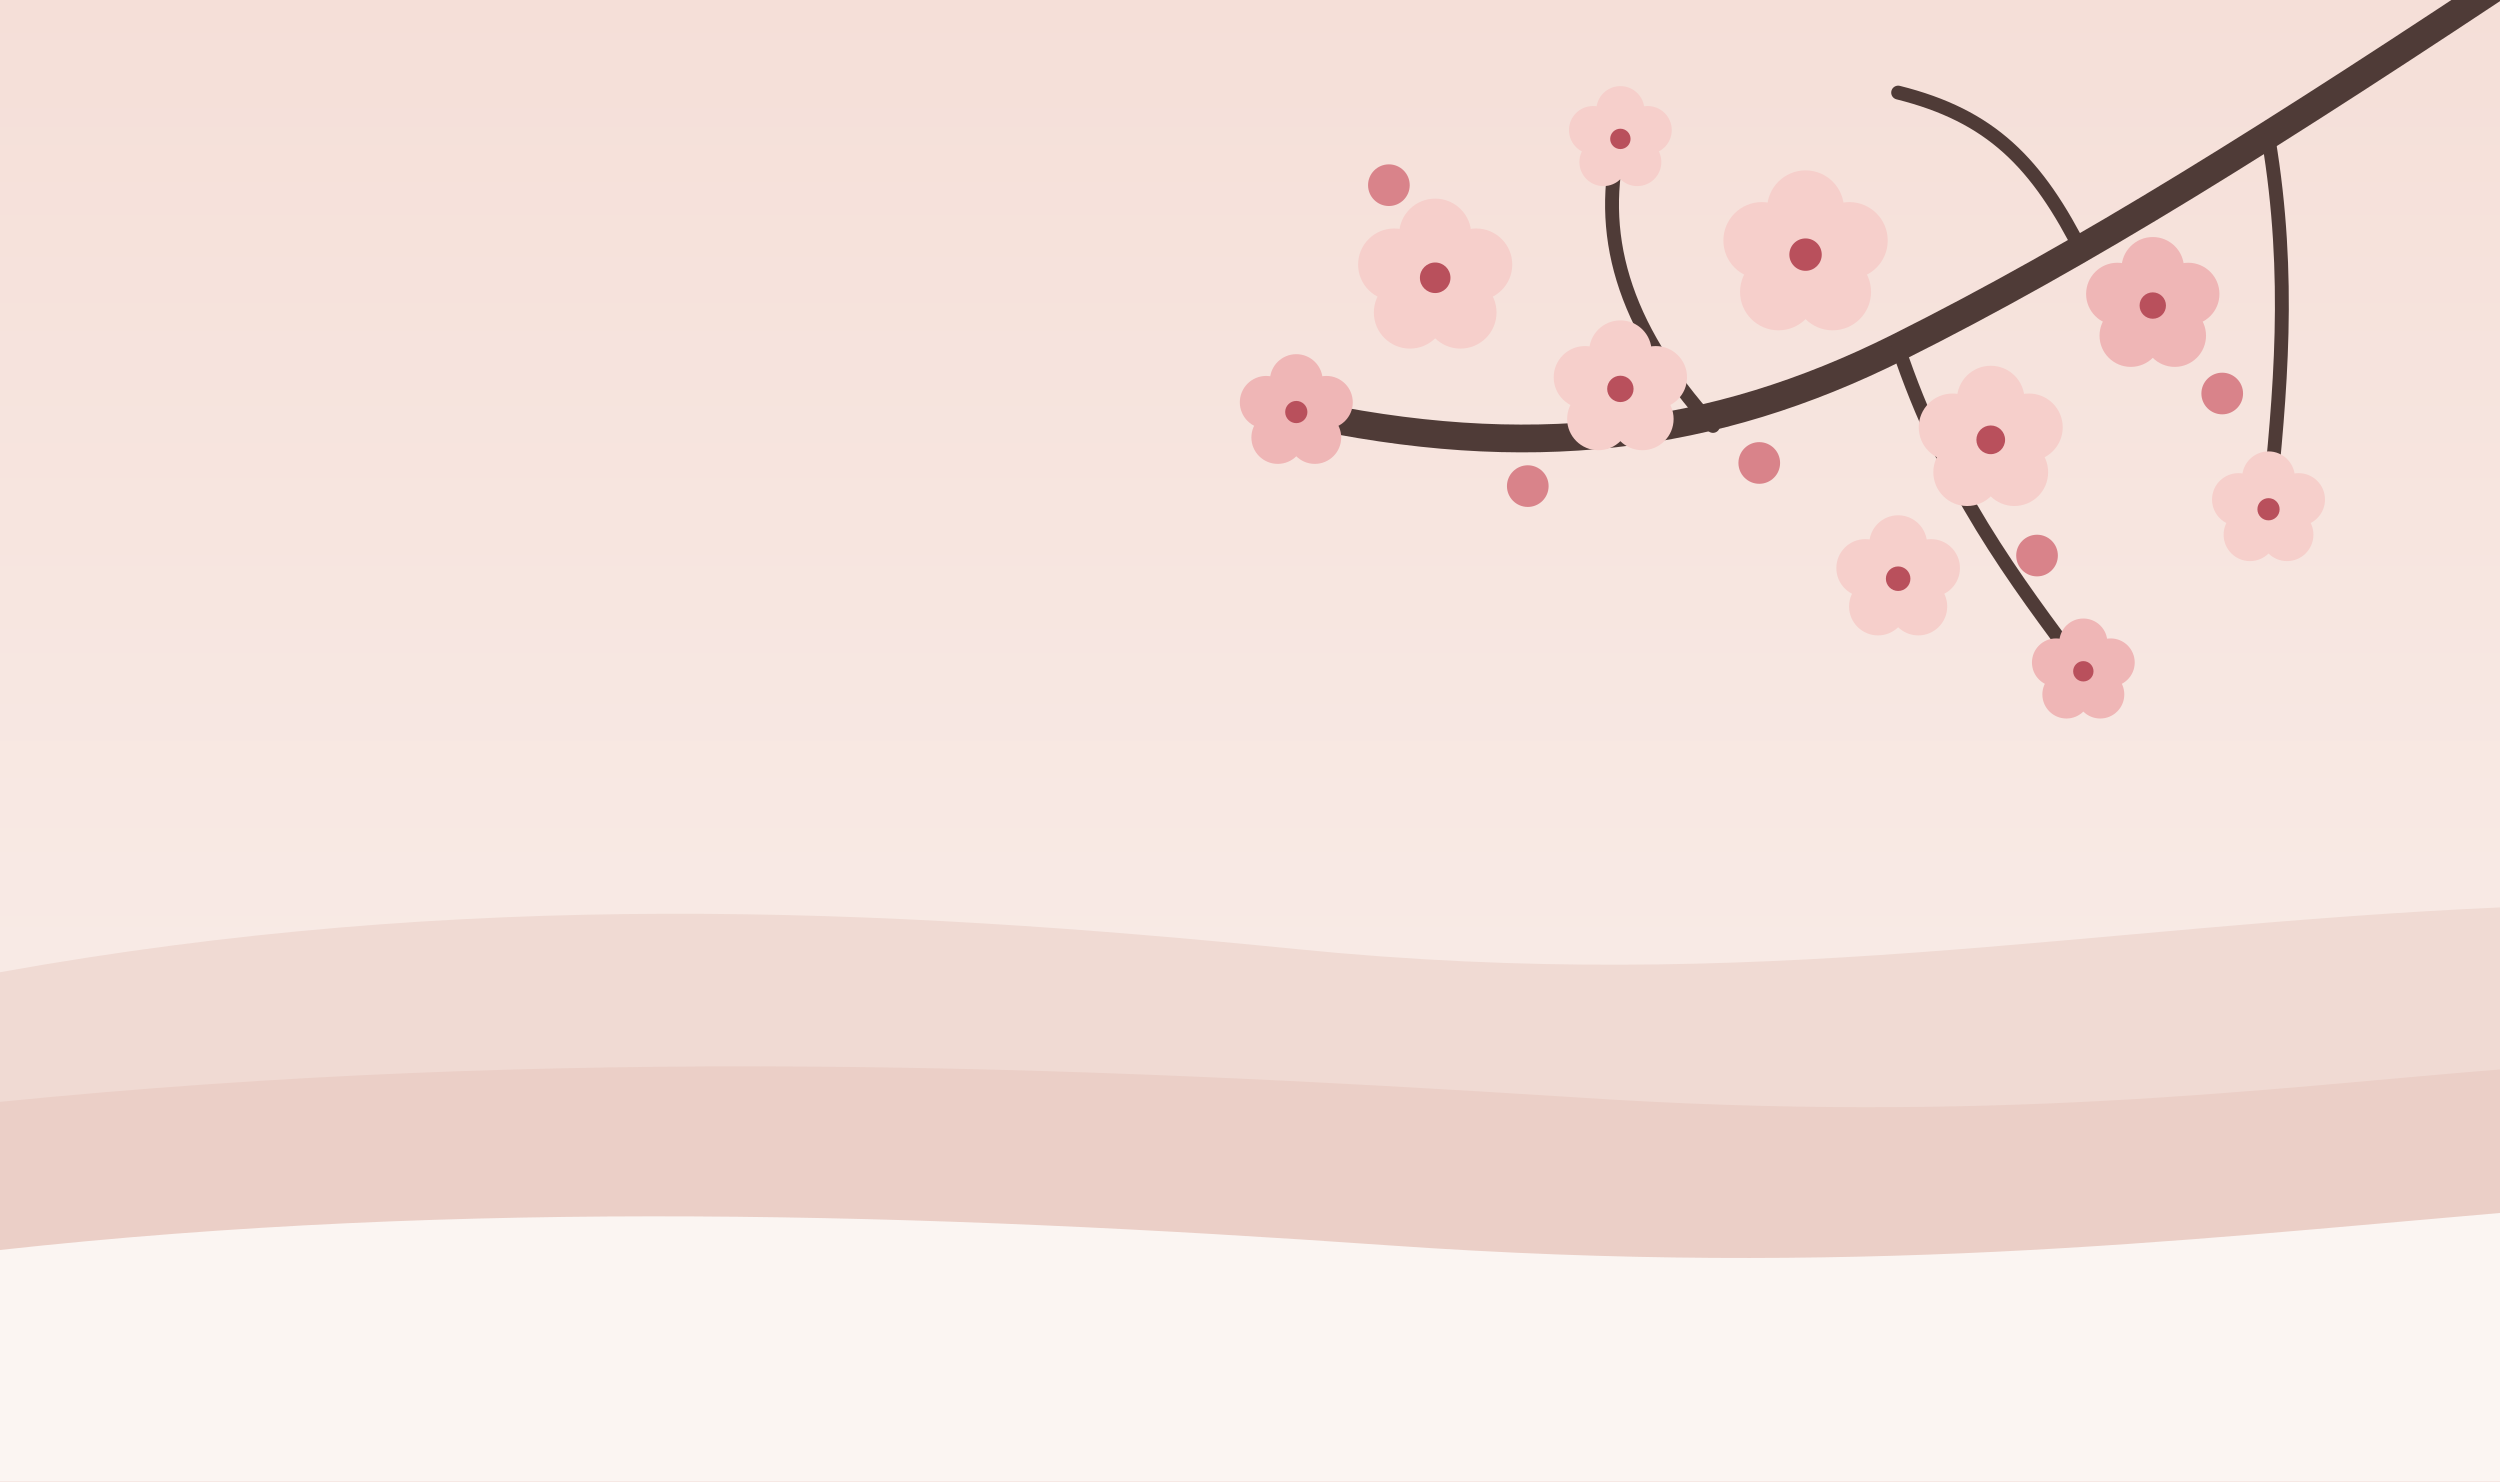
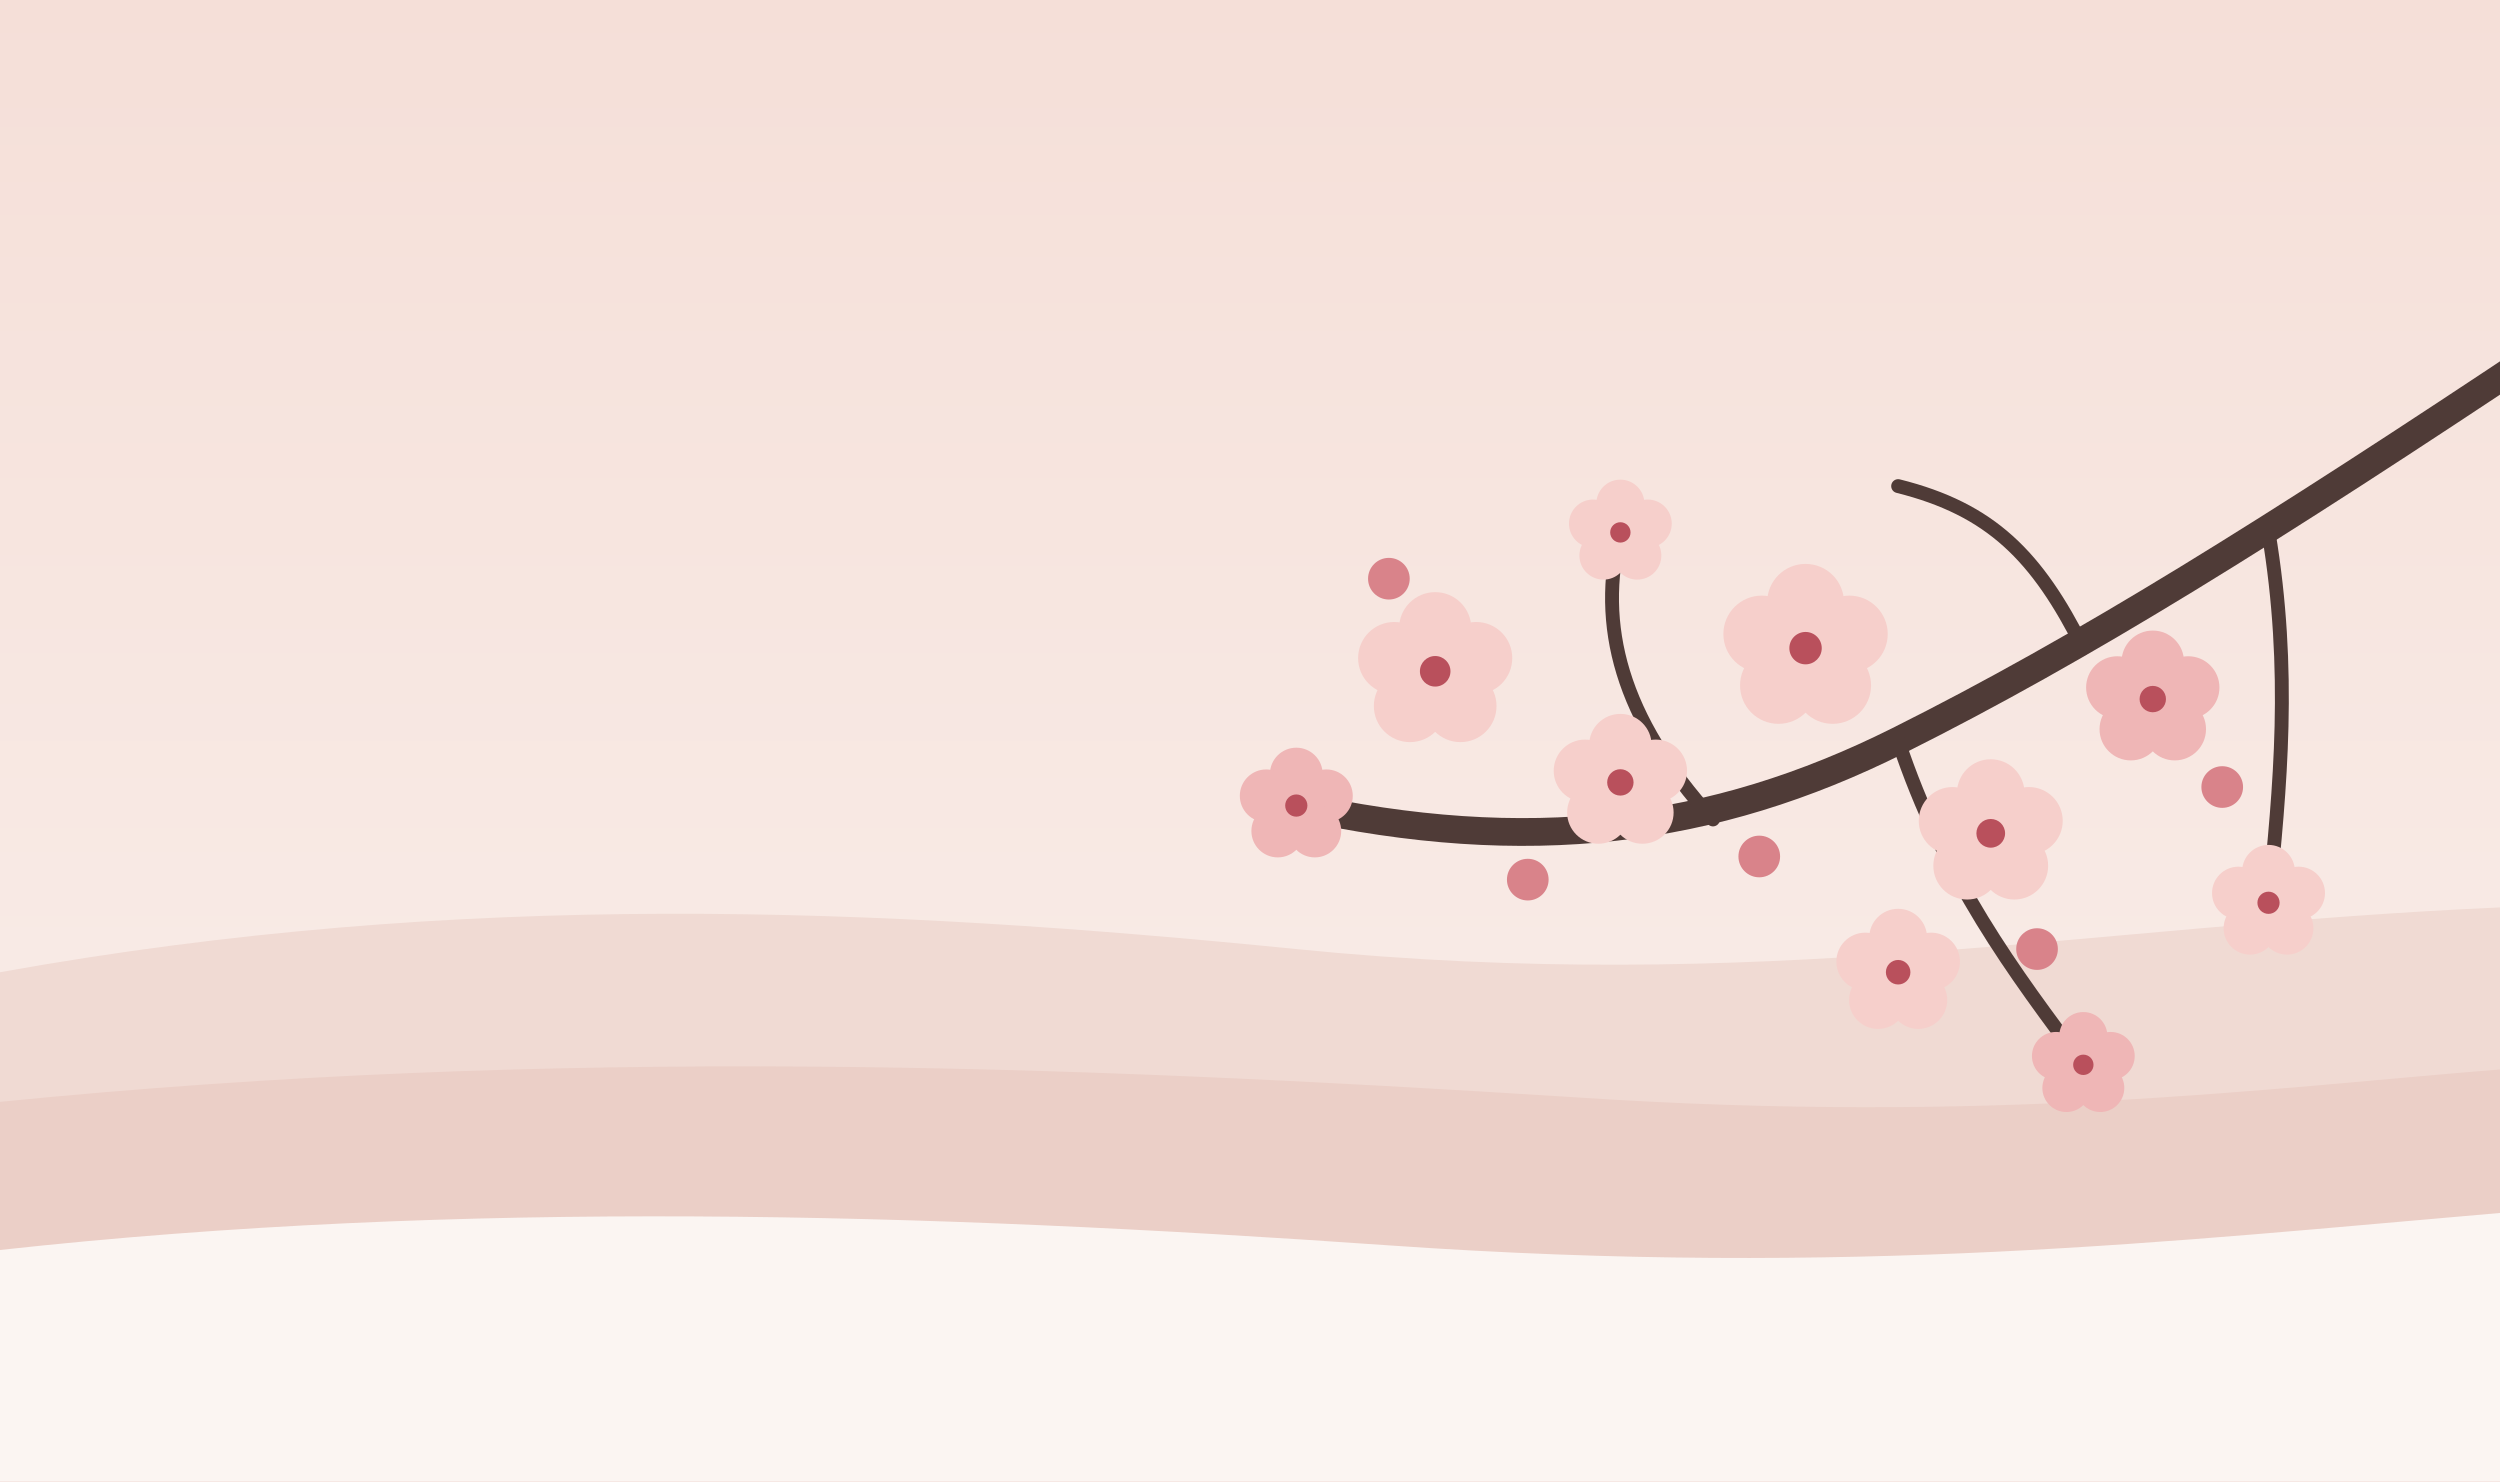
<svg xmlns="http://www.w3.org/2000/svg" viewBox="0 0 1080 640" width="1080" height="640">
  <defs>
    <linearGradient id="sky" x1="0" y1="0" x2="0" y2="1">
      <stop offset="0" stop-color="#F5DFD8" />
      <stop offset="1" stop-color="#FAF0EC" />
    </linearGradient>
  </defs>
  <rect width="1080" height="640" fill="url(#sky)" />
  <path d="M0 420 C 200 384 380 392 560 410 C 760 430 900 400 1080 392 L1080 640 L0 640 Z" fill="#F0DAD3" />
  <path d="M0 476 C 240 452 460 460 680 474 C 860 486 980 470 1080 462 L1080 640 L0 640 Z" fill="#EBCFC7" />
-   <path d="M1100 -20 C 980 60 900 110 820 150 C 740 190 660 200 560 178" fill="none" stroke="#4F3B37" stroke-width="12" stroke-linecap="round" />
-   <path d="M900 110 C 880 70 860 50 820 40 M820 150 C 840 210 870 250 900 290 M740 184 C 700 140 690 100 700 60 M980 60 C 990 120 985 170 980 220" fill="none" stroke="#4F3B37" stroke-width="6" stroke-linecap="round" />
-   <circle cx="620.0" cy="101.4" r="15.6" fill="#F6CFCB" />
-   <circle cx="637.7" cy="114.3" r="15.6" fill="#F6CFCB" />
-   <circle cx="630.9" cy="135.0" r="15.6" fill="#F6CFCB" />
-   <circle cx="609.1" cy="135.0" r="15.6" fill="#F6CFCB" />
-   <circle cx="602.3" cy="114.3" r="15.6" fill="#F6CFCB" />
-   <circle cx="620" cy="120" r="6.6" fill="#B9505C" />
-   <circle cx="700.0" cy="151.9" r="13.5" fill="#F6CFCB" />
-   <circle cx="715.3" cy="163.0" r="13.5" fill="#F6CFCB" />
-   <circle cx="709.5" cy="181.0" r="13.5" fill="#F6CFCB" />
-   <circle cx="690.5" cy="181.0" r="13.5" fill="#F6CFCB" />
-   <circle cx="684.7" cy="163.0" r="13.5" fill="#F6CFCB" />
-   <circle cx="700" cy="168" r="5.7" fill="#B9505C" />
-   <circle cx="780.0" cy="90.2" r="16.6" fill="#F6CFCB" />
-   <circle cx="798.9" cy="103.9" r="16.6" fill="#F6CFCB" />
-   <circle cx="791.7" cy="126.1" r="16.6" fill="#F6CFCB" />
-   <circle cx="768.3" cy="126.1" r="16.6" fill="#F6CFCB" />
-   <circle cx="761.1" cy="103.9" r="16.6" fill="#F6CFCB" />
-   <circle cx="780" cy="110" r="7.0" fill="#B9505C" />
-   <circle cx="860.0" cy="172.6" r="14.6" fill="#F6CFCB" />
-   <circle cx="876.5" cy="184.6" r="14.6" fill="#F6CFCB" />
-   <circle cx="870.2" cy="204.0" r="14.6" fill="#F6CFCB" />
-   <circle cx="849.8" cy="204.0" r="14.6" fill="#F6CFCB" />
-   <circle cx="843.5" cy="184.6" r="14.6" fill="#F6CFCB" />
-   <circle cx="860" cy="190" r="6.2" fill="#B9505C" />
-   <circle cx="930.0" cy="115.9" r="13.5" fill="#EFB6B6" />
-   <circle cx="945.3" cy="127.0" r="13.5" fill="#EFB6B6" />
-   <circle cx="939.5" cy="145.0" r="13.5" fill="#EFB6B6" />
-   <circle cx="920.5" cy="145.0" r="13.5" fill="#EFB6B6" />
-   <circle cx="914.7" cy="127.0" r="13.5" fill="#EFB6B6" />
-   <circle cx="930" cy="132" r="5.7" fill="#B9505C" />
-   <circle cx="560.0" cy="164.4" r="11.4" fill="#EFB6B6" />
-   <circle cx="573.0" cy="173.8" r="11.4" fill="#EFB6B6" />
-   <circle cx="568.0" cy="189.0" r="11.4" fill="#EFB6B6" />
-   <circle cx="552.0" cy="189.0" r="11.4" fill="#EFB6B6" />
-   <circle cx="547.0" cy="173.8" r="11.4" fill="#EFB6B6" />
-   <circle cx="560" cy="178" r="4.8" fill="#B9505C" />
-   <circle cx="820.0" cy="235.1" r="12.5" fill="#F6CFCB" />
-   <circle cx="834.2" cy="245.4" r="12.5" fill="#F6CFCB" />
-   <circle cx="828.7" cy="262.0" r="12.5" fill="#F6CFCB" />
-   <circle cx="811.3" cy="262.0" r="12.5" fill="#F6CFCB" />
-   <circle cx="805.8" cy="245.4" r="12.5" fill="#F6CFCB" />
-   <circle cx="820" cy="250" r="5.3" fill="#B9505C" />
-   <circle cx="980.0" cy="206.4" r="11.4" fill="#F6CFCB" />
-   <circle cx="993.0" cy="215.8" r="11.4" fill="#F6CFCB" />
-   <circle cx="988.0" cy="231.0" r="11.4" fill="#F6CFCB" />
-   <circle cx="972.0" cy="231.0" r="11.4" fill="#F6CFCB" />
-   <circle cx="967.0" cy="215.8" r="11.4" fill="#F6CFCB" />
-   <circle cx="980" cy="220" r="4.8" fill="#B9505C" />
-   <circle cx="700.0" cy="47.6" r="10.4" fill="#F6CFCB" />
-   <circle cx="711.8" cy="56.2" r="10.4" fill="#F6CFCB" />
-   <circle cx="707.3" cy="70.0" r="10.4" fill="#F6CFCB" />
-   <circle cx="692.7" cy="70.0" r="10.4" fill="#F6CFCB" />
-   <circle cx="688.2" cy="56.2" r="10.4" fill="#F6CFCB" />
-   <circle cx="700" cy="60" r="4.4" fill="#B9505C" />
-   <circle cx="900.0" cy="277.6" r="10.4" fill="#EFB6B6" />
-   <circle cx="911.8" cy="286.2" r="10.4" fill="#EFB6B6" />
-   <circle cx="907.3" cy="300.0" r="10.4" fill="#EFB6B6" />
-   <circle cx="892.7" cy="300.0" r="10.4" fill="#EFB6B6" />
-   <circle cx="888.2" cy="286.2" r="10.4" fill="#EFB6B6" />
-   <circle cx="900" cy="290" r="4.4" fill="#B9505C" />
-   <circle cx="660" cy="210" r="9" fill="#D9838A" />
-   <circle cx="760" cy="200" r="9" fill="#D9838A" />
-   <circle cx="960" cy="170" r="9" fill="#D9838A" />
-   <circle cx="600" cy="80" r="9" fill="#D9838A" />
-   <circle cx="880" cy="240" r="9" fill="#D9838A" />
+   <g transform="translate(0 170)">
+     <path d="M1100 -20 C 980 60 900 110 820 150 C 740 190 660 200 560 178" fill="none" stroke="#4F3B37" stroke-width="12" stroke-linecap="round" />
+     <path d="M900 110 C 880 70 860 50 820 40 M820 150 C 840 210 870 250 900 290 M740 184 C 700 140 690 100 700 60 M980 60 C 990 120 985 170 980 220" fill="none" stroke="#4F3B37" stroke-width="6" stroke-linecap="round" />
+     <circle cx="620.0" cy="101.4" r="15.6" fill="#F6CFCB" />
+     <circle cx="637.7" cy="114.3" r="15.6" fill="#F6CFCB" />
+     <circle cx="630.9" cy="135.0" r="15.6" fill="#F6CFCB" />
+     <circle cx="609.1" cy="135.0" r="15.6" fill="#F6CFCB" />
+     <circle cx="602.3" cy="114.3" r="15.6" fill="#F6CFCB" />
+     <circle cx="620" cy="120" r="6.6" fill="#B9505C" />
+     <circle cx="700.0" cy="151.9" r="13.5" fill="#F6CFCB" />
+     <circle cx="715.3" cy="163.0" r="13.5" fill="#F6CFCB" />
+     <circle cx="709.5" cy="181.0" r="13.5" fill="#F6CFCB" />
+     <circle cx="690.5" cy="181.0" r="13.5" fill="#F6CFCB" />
+     <circle cx="684.7" cy="163.0" r="13.5" fill="#F6CFCB" />
+     <circle cx="700" cy="168" r="5.7" fill="#B9505C" />
+     <circle cx="780.0" cy="90.2" r="16.6" fill="#F6CFCB" />
+     <circle cx="798.9" cy="103.9" r="16.6" fill="#F6CFCB" />
+     <circle cx="791.7" cy="126.1" r="16.6" fill="#F6CFCB" />
+     <circle cx="768.3" cy="126.1" r="16.6" fill="#F6CFCB" />
+     <circle cx="761.1" cy="103.9" r="16.6" fill="#F6CFCB" />
+     <circle cx="780" cy="110" r="7.0" fill="#B9505C" />
+     <circle cx="860.0" cy="172.6" r="14.6" fill="#F6CFCB" />
+     <circle cx="876.5" cy="184.6" r="14.6" fill="#F6CFCB" />
+     <circle cx="870.2" cy="204.0" r="14.6" fill="#F6CFCB" />
+     <circle cx="849.8" cy="204.0" r="14.6" fill="#F6CFCB" />
+     <circle cx="843.5" cy="184.6" r="14.6" fill="#F6CFCB" />
+     <circle cx="860" cy="190" r="6.2" fill="#B9505C" />
+     <circle cx="930.0" cy="115.9" r="13.5" fill="#EFB6B6" />
+     <circle cx="945.3" cy="127.0" r="13.5" fill="#EFB6B6" />
+     <circle cx="939.5" cy="145.0" r="13.5" fill="#EFB6B6" />
+     <circle cx="920.5" cy="145.0" r="13.5" fill="#EFB6B6" />
+     <circle cx="914.7" cy="127.0" r="13.5" fill="#EFB6B6" />
+     <circle cx="930" cy="132" r="5.7" fill="#B9505C" />
+     <circle cx="560.0" cy="164.4" r="11.4" fill="#EFB6B6" />
+     <circle cx="573.0" cy="173.8" r="11.4" fill="#EFB6B6" />
+     <circle cx="568.0" cy="189.0" r="11.4" fill="#EFB6B6" />
+     <circle cx="552.0" cy="189.0" r="11.4" fill="#EFB6B6" />
+     <circle cx="547.0" cy="173.8" r="11.4" fill="#EFB6B6" />
+     <circle cx="560" cy="178" r="4.8" fill="#B9505C" />
+     <circle cx="820.0" cy="235.1" r="12.5" fill="#F6CFCB" />
+     <circle cx="834.2" cy="245.4" r="12.5" fill="#F6CFCB" />
+     <circle cx="828.7" cy="262.0" r="12.5" fill="#F6CFCB" />
+     <circle cx="811.3" cy="262.0" r="12.5" fill="#F6CFCB" />
+     <circle cx="805.8" cy="245.4" r="12.5" fill="#F6CFCB" />
+     <circle cx="820" cy="250" r="5.3" fill="#B9505C" />
+     <circle cx="980.0" cy="206.4" r="11.4" fill="#F6CFCB" />
+     <circle cx="993.0" cy="215.8" r="11.4" fill="#F6CFCB" />
+     <circle cx="988.0" cy="231.0" r="11.4" fill="#F6CFCB" />
+     <circle cx="972.0" cy="231.0" r="11.4" fill="#F6CFCB" />
+     <circle cx="967.0" cy="215.8" r="11.4" fill="#F6CFCB" />
+     <circle cx="980" cy="220" r="4.8" fill="#B9505C" />
+     <circle cx="700.0" cy="47.6" r="10.4" fill="#F6CFCB" />
+     <circle cx="711.8" cy="56.2" r="10.4" fill="#F6CFCB" />
+     <circle cx="707.3" cy="70.0" r="10.4" fill="#F6CFCB" />
+     <circle cx="692.7" cy="70.0" r="10.4" fill="#F6CFCB" />
+     <circle cx="688.2" cy="56.2" r="10.4" fill="#F6CFCB" />
+     <circle cx="700" cy="60" r="4.4" fill="#B9505C" />
+     <circle cx="900.0" cy="277.6" r="10.4" fill="#EFB6B6" />
+     <circle cx="911.8" cy="286.2" r="10.4" fill="#EFB6B6" />
+     <circle cx="907.3" cy="300.0" r="10.4" fill="#EFB6B6" />
+     <circle cx="892.7" cy="300.0" r="10.4" fill="#EFB6B6" />
+     <circle cx="888.2" cy="286.2" r="10.4" fill="#EFB6B6" />
+     <circle cx="900" cy="290" r="4.4" fill="#B9505C" />
+     <circle cx="660" cy="210" r="9" fill="#D9838A" />
+     <circle cx="760" cy="200" r="9" fill="#D9838A" />
+     <circle cx="960" cy="170" r="9" fill="#D9838A" />
+     <circle cx="600" cy="80" r="9" fill="#D9838A" />
+     <circle cx="880" cy="240" r="9" fill="#D9838A" />
+   </g>
  <path d="M0 540 C 200 518 400 524 600 538 C 800 552 940 536 1080 524 L1080 640 L0 640 Z" fill="#FBF5F2" />
</svg>
